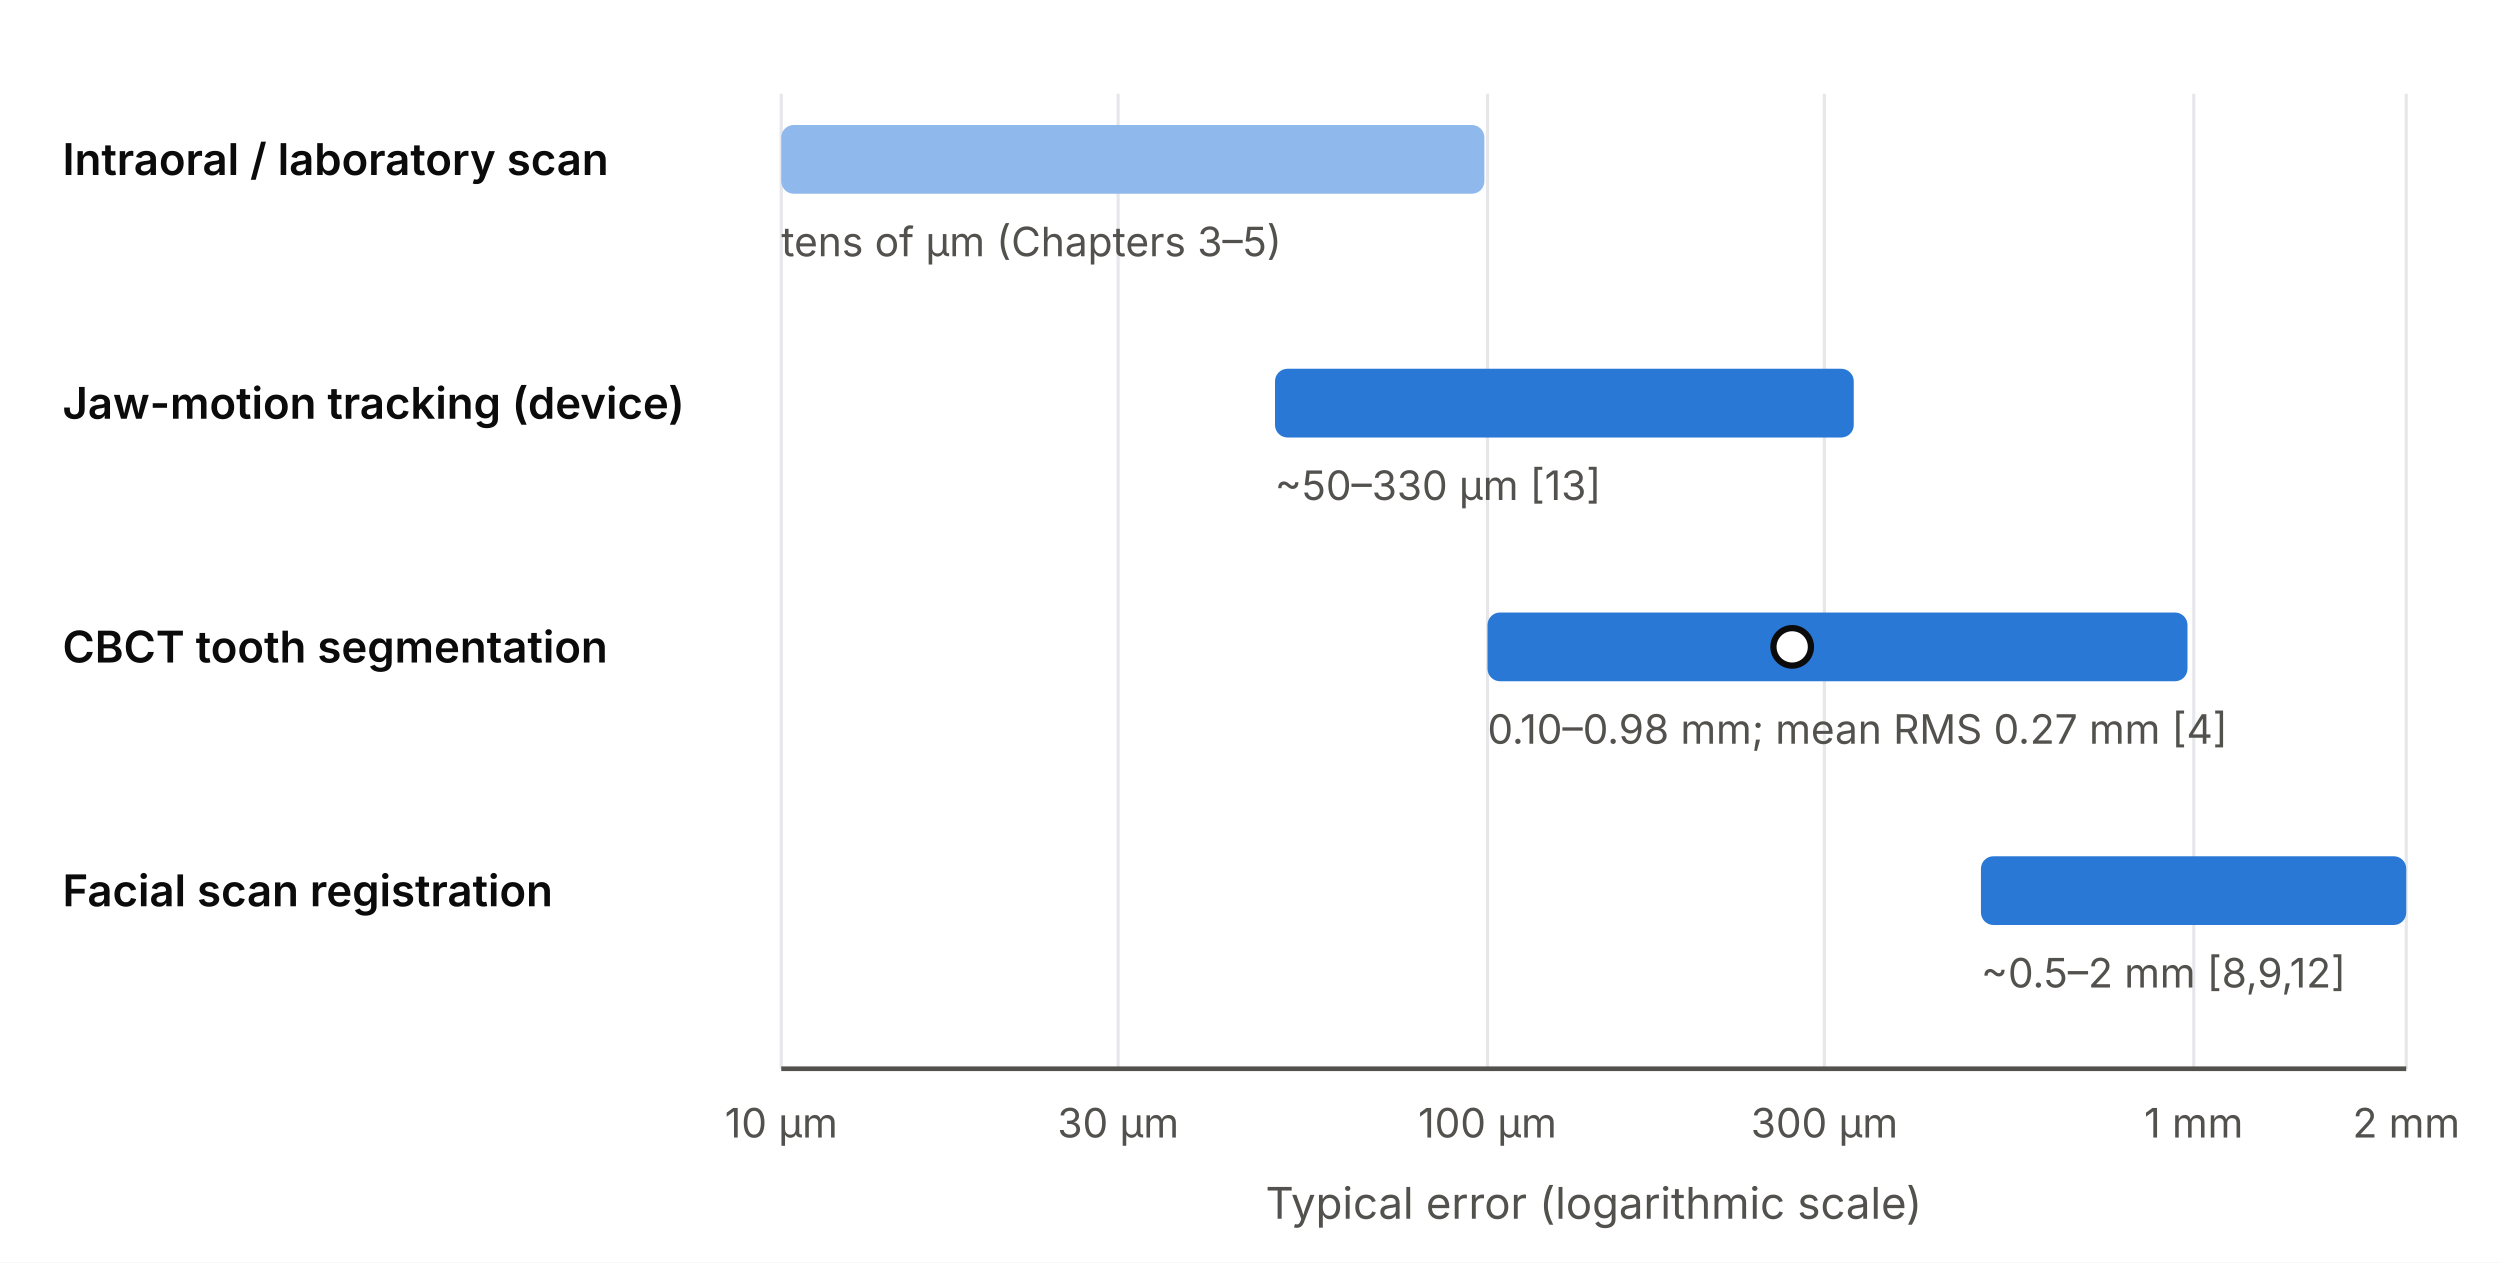
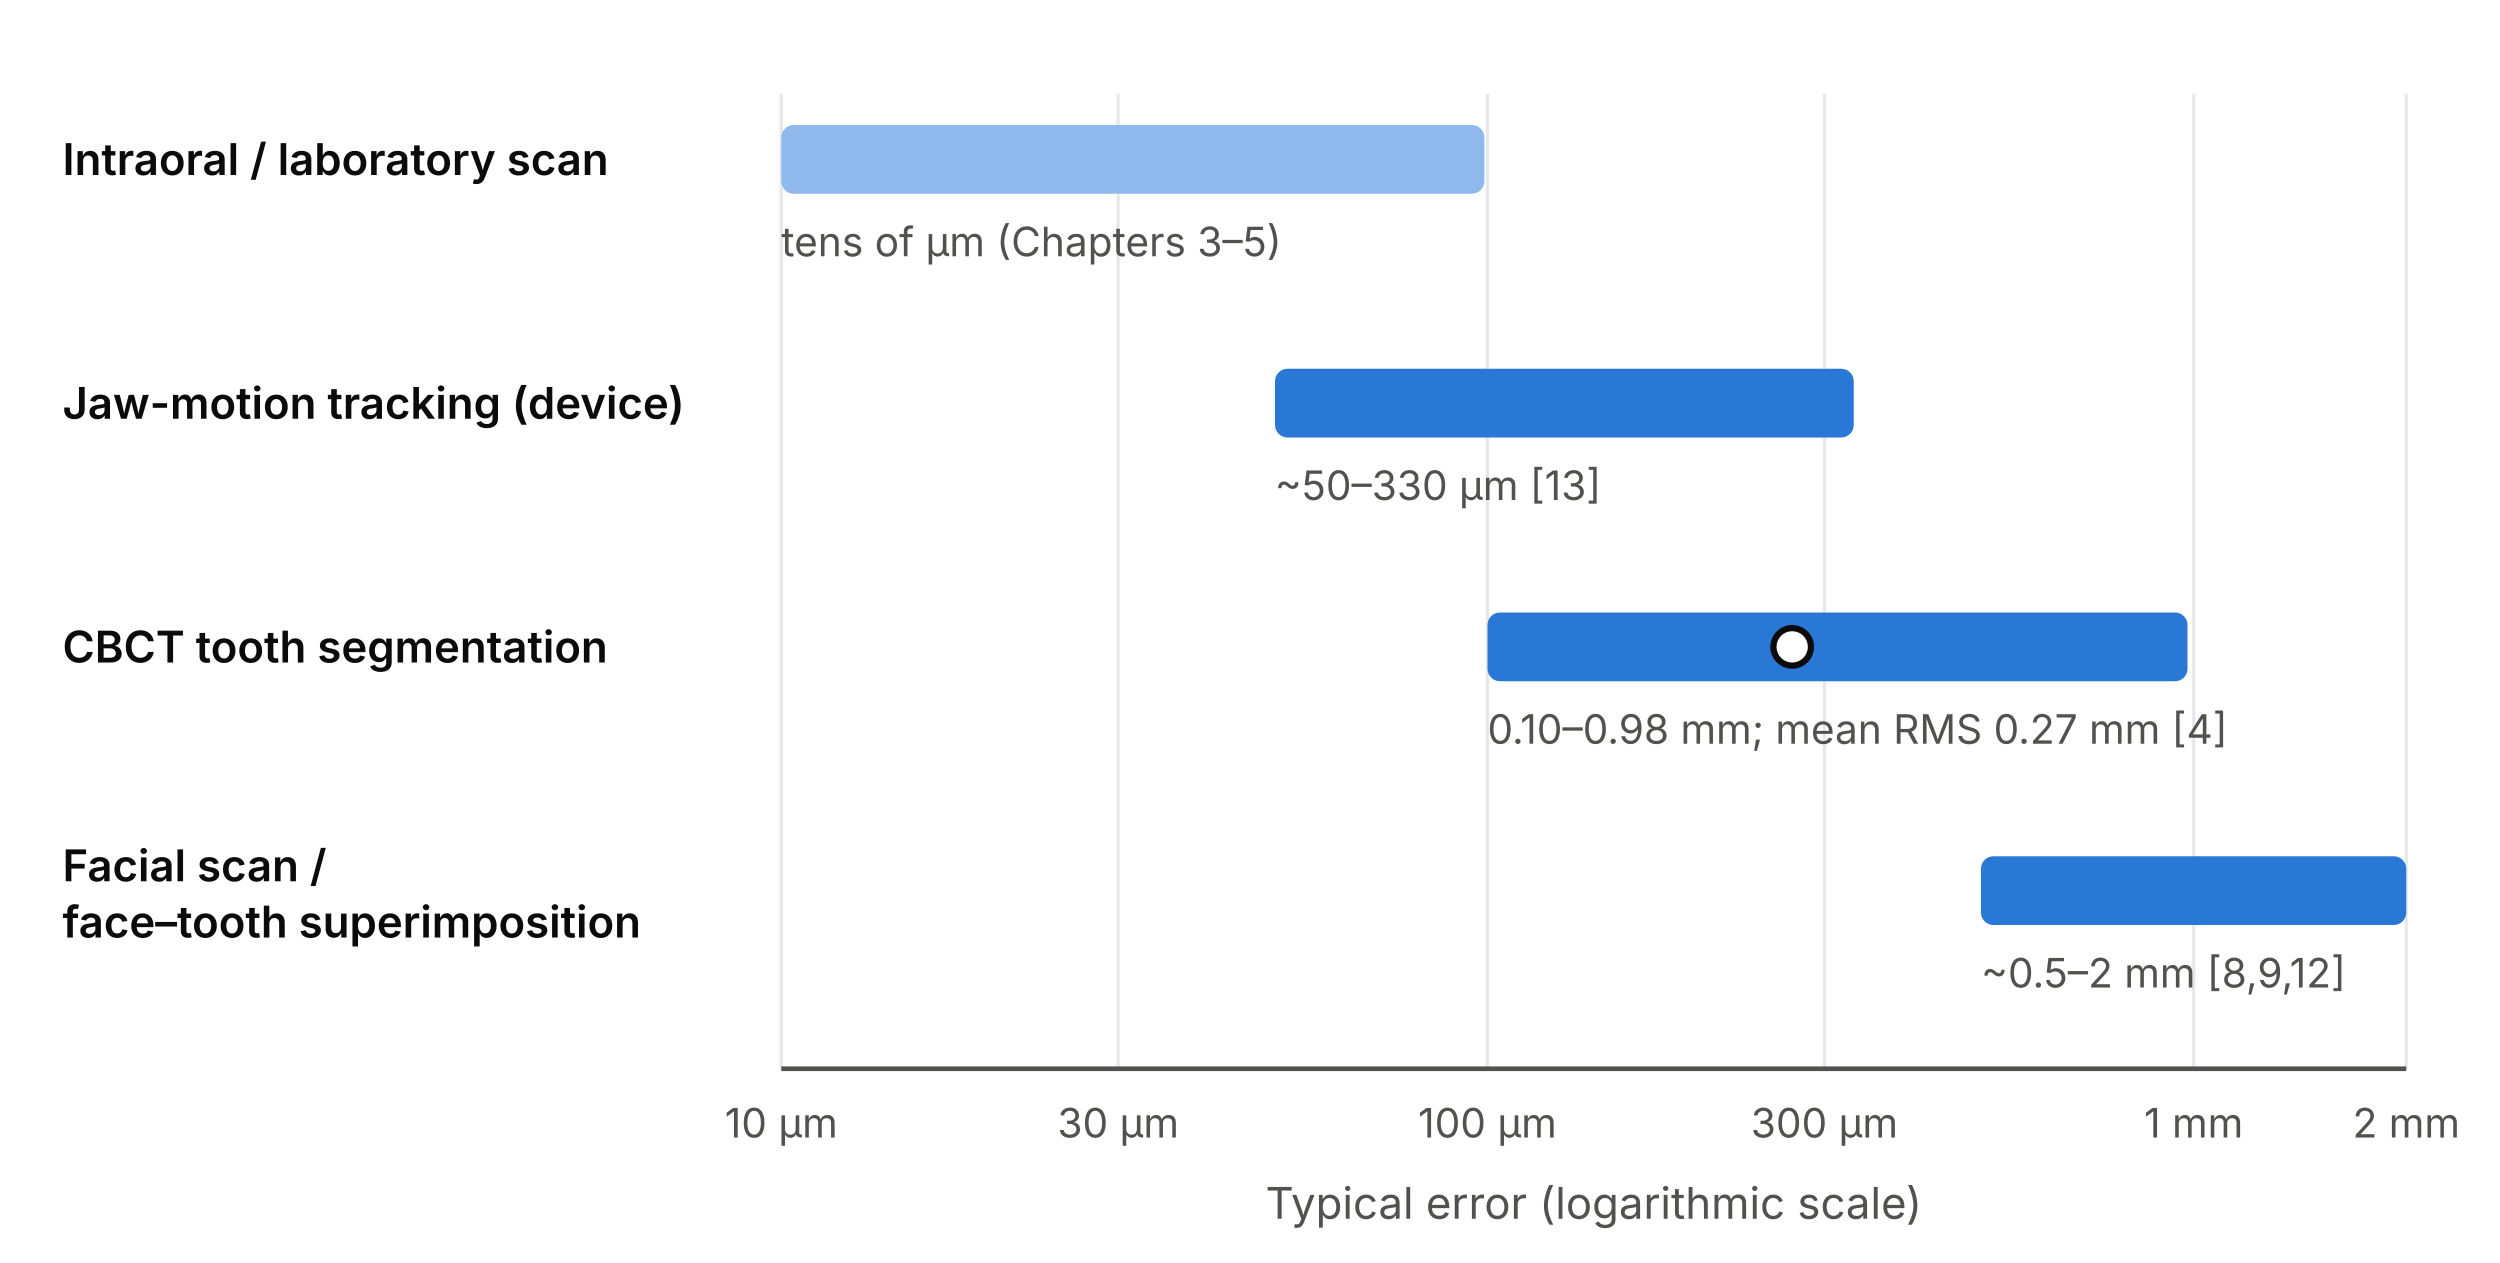
<svg xmlns="http://www.w3.org/2000/svg" viewBox="0 0 800 404" role="img" aria-labelledby="t d" font-family="Inter, Carlito, 'DejaVu Sans', sans-serif">
  <defs>
    <marker id="ar" viewBox="0 0 10 10" refX="9" refY="5" markerWidth="7" markerHeight="7" orient="auto-start-reverse">
      <path d="M0,0 L10,5 L0,10 z" fill="#52514e" />
    </marker>
    <marker id="ara" viewBox="0 0 10 10" refX="9" refY="5" markerWidth="7" markerHeight="7" orient="auto-start-reverse">
      <path d="M0,0 L10,5 L0,10 z" fill="#1f5f8b" />
    </marker>
    <pattern id="hatch" width="6" height="6" patternUnits="userSpaceOnUse" patternTransform="rotate(45)">
      <rect width="6" height="6" fill="#fff1c7" />
      <line x1="0" y1="0" x2="0" y2="6" stroke="#eb6834" stroke-width="2" />
    </pattern>
  </defs>
  <rect width="800" height="404" fill="#ffffff" />
  <line x1="250.0" y1="30" x2="250.0" y2="342" stroke="#e5e7ea" stroke-width="1" />
  <text x="250.0" y="364" font-size="13" fill="#52514e" text-anchor="middle" font-weight="400">10 µm</text>
  <line x1="357.8" y1="30" x2="357.8" y2="342" stroke="#e5e7ea" stroke-width="1" />
  <text x="357.823" y="364" font-size="13" fill="#52514e" text-anchor="middle" font-weight="400">30 µm</text>
  <line x1="476.0" y1="30" x2="476.0" y2="342" stroke="#e5e7ea" stroke-width="1" />
  <text x="475.986" y="364" font-size="13" fill="#52514e" text-anchor="middle" font-weight="400">100 µm</text>
  <line x1="583.8" y1="30" x2="583.8" y2="342" stroke="#e5e7ea" stroke-width="1" />
  <text x="583.808" y="364" font-size="13" fill="#52514e" text-anchor="middle" font-weight="400">300 µm</text>
  <line x1="702.0" y1="30" x2="702.0" y2="342" stroke="#e5e7ea" stroke-width="1" />
  <text x="701.972" y="364" font-size="13" fill="#52514e" text-anchor="middle" font-weight="400">1 mm</text>
  <line x1="770.0" y1="30" x2="770.0" y2="342" stroke="#e5e7ea" stroke-width="1" />
  <text x="770.0" y="364" font-size="13" fill="#52514e" text-anchor="middle" font-weight="400">2 mm</text>
  <line x1="250" y1="342" x2="770" y2="342" stroke="#52514e" stroke-width="1.5" />
  <text x="510.0" y="390" font-size="14" fill="#52514e" text-anchor="middle" font-weight="400">Typical error (logarithmic scale)</text>
  <text x="20" y="56" font-size="14" fill="#0b0b0b" text-anchor="start" font-weight="600">Intraoral / laboratory scan</text>
  <rect x="250.0" y="40" width="225.0" height="22" rx="4" fill="#8fb8ec" />
  <text x="250.0" y="82" font-size="13" fill="#52514e" text-anchor="start" font-weight="400">tens of µm (Chapters 3–5)</text>
  <text x="20" y="134" font-size="14" fill="#0b0b0b" text-anchor="start" font-weight="600">Jaw-motion tracking (device)</text>
  <rect x="408.0" y="118" width="185.2" height="22" rx="4" fill="#2a78d6" />
  <text x="407.957" y="160" font-size="13" fill="#52514e" text-anchor="start" font-weight="400">~50–330 µm [13]</text>
  <text x="20" y="212" font-size="14" fill="#0b0b0b" text-anchor="start" font-weight="600">CBCT tooth segmentation</text>
  <rect x="476.0" y="196" width="224.0" height="22" rx="4" fill="#2a78d6" />
  <circle cx="573.5" cy="207" r="6" fill="#ffffff" stroke="#0b0b0b" stroke-width="2" />
  <text x="475.986" y="238" font-size="13" fill="#52514e" text-anchor="start" font-weight="400">0.10–0.98 mm; mean RMS 0.27 mm [4]</text>
-   <text x="20" y="290" font-size="14" fill="#0b0b0b" text-anchor="start" font-weight="600">Facial scan registration</text>
+   <text x="20" y="282" font-size="14" fill="#0b0b0b" text-anchor="start" font-weight="600">Facial scan /</text>
+   <text x="20" y="300" font-size="14" fill="#0b0b0b" text-anchor="start" font-weight="600">face–tooth superimposition</text>
  <rect x="633.9" y="274" width="136.1" height="22" rx="4" fill="#2a78d6" />
  <text x="633.943" y="316" font-size="13" fill="#52514e" text-anchor="start" font-weight="400">~0.5–2 mm [8,9,12]</text>
</svg>
